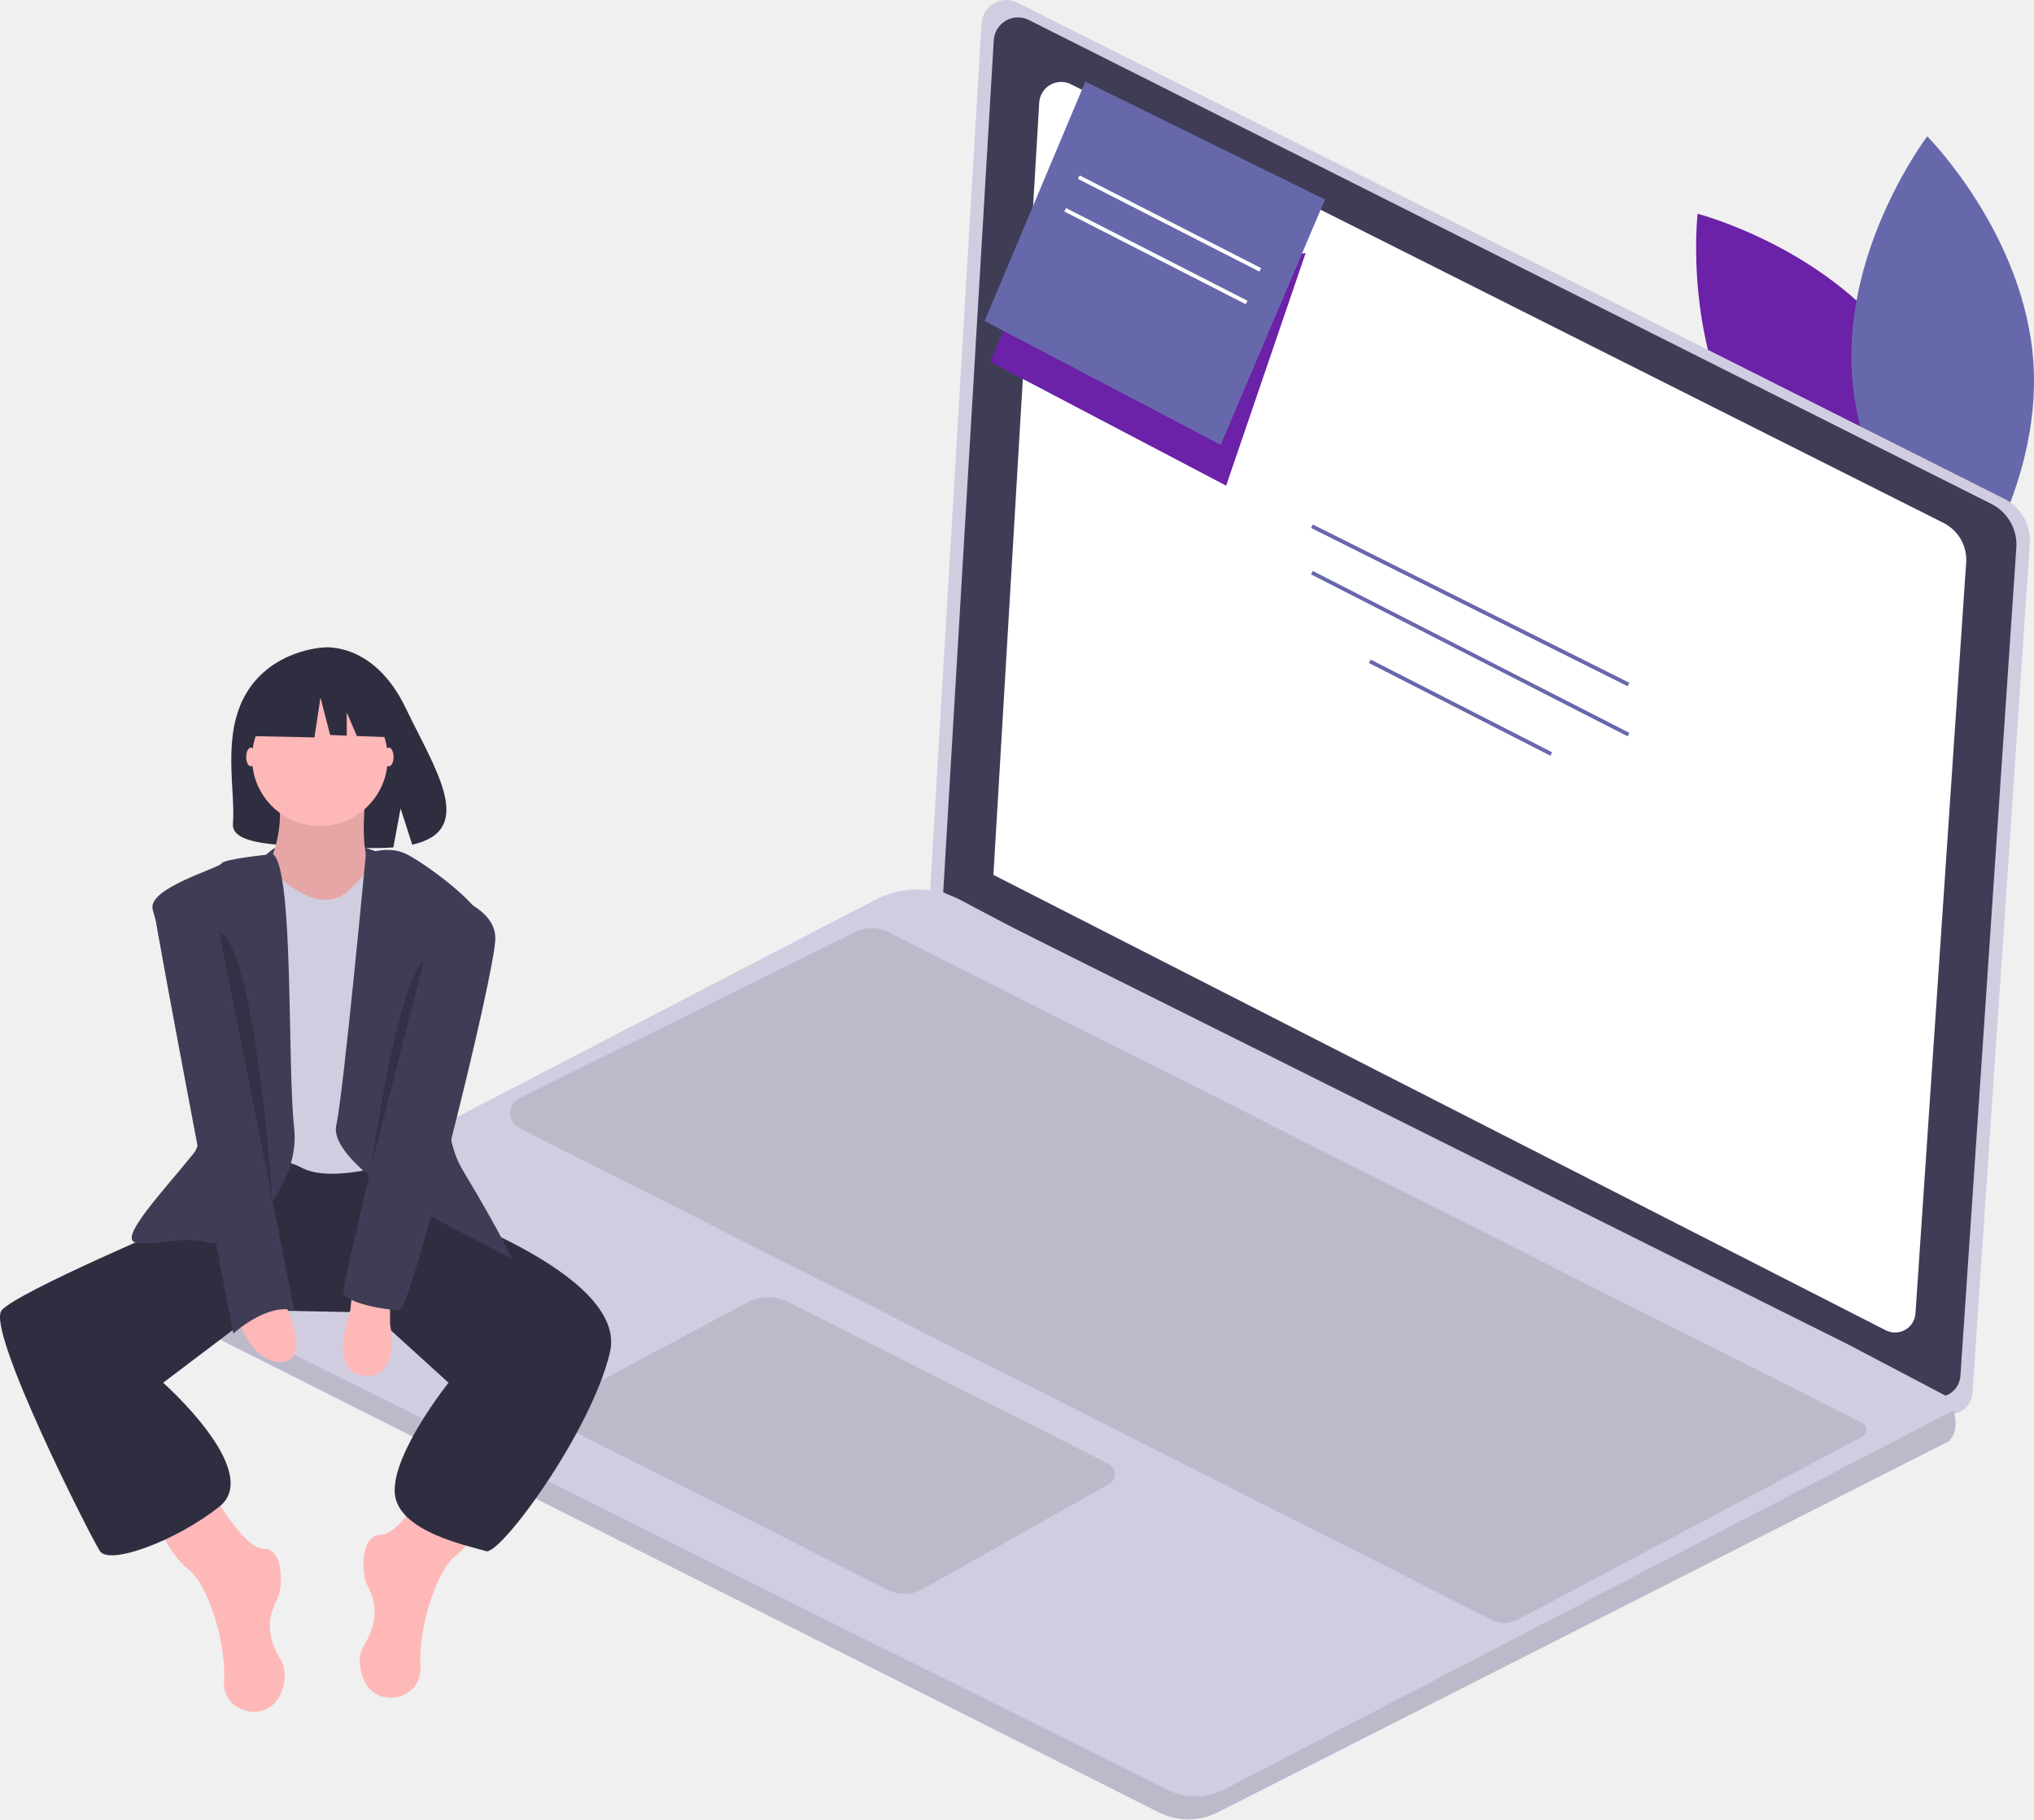
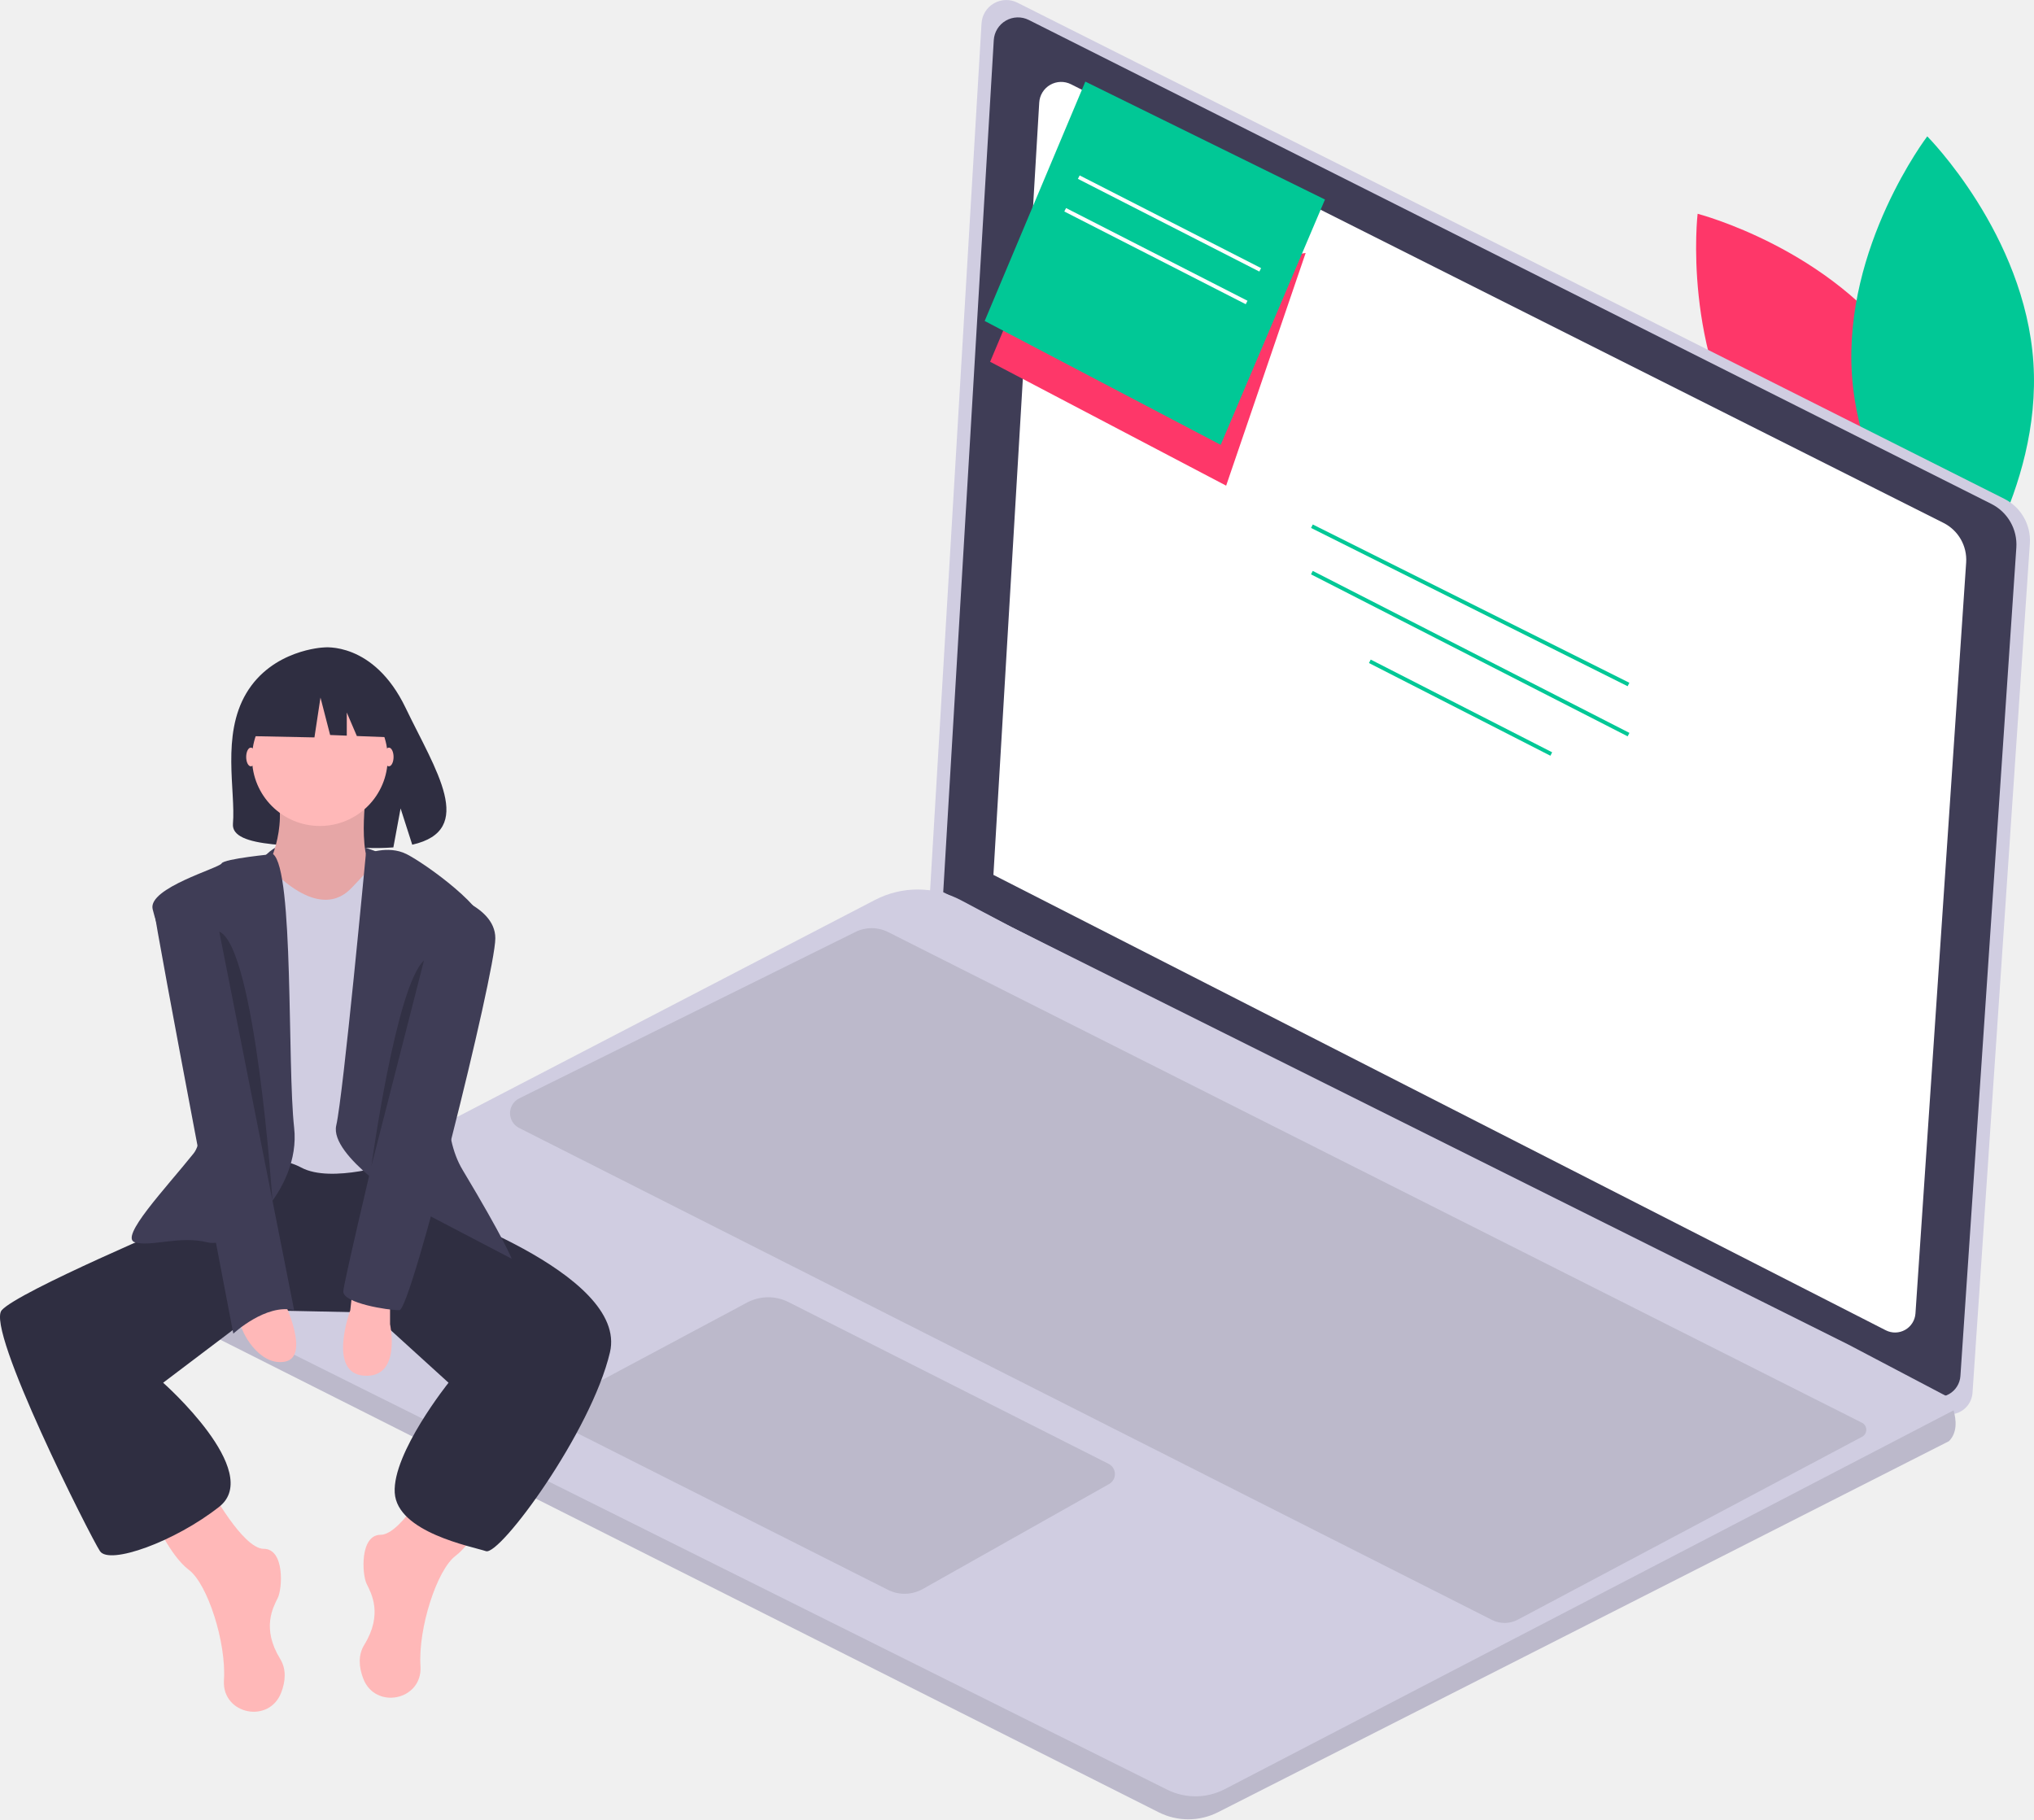
<svg xmlns="http://www.w3.org/2000/svg" id="a6afbdd4-4f8a-4a84-bbe8-d87b6169081e" data-name="Layer 1" width="747.758" height="668.841" viewBox="0 0 747.758 668.841">
-   <path d="M927.171,245.864c26.72,38.985,20.807,89.488,20.807,89.488s-49.235-12.705-75.955-51.69-20.807-89.488-20.807-89.488S900.451,206.879,927.171,245.864Z" transform="translate(-227.1212 -115.5797)" fill="#6B21A8" />
-   <path d="M907.945,253.308c3.127,47.16,39.017,83.179,39.017,83.179S977.783,296.045,974.656,248.885s-39.017-83.179-39.017-83.179S904.818,206.149,907.945,253.308Z" transform="translate(-227.1212 -115.5797)" fill="#6768AB" />
+   <path d="M927.171,245.864c26.72,38.985,20.807,89.488,20.807,89.488s-49.235-12.705-75.955-51.69-20.807-89.488-20.807-89.488S900.451,206.879,927.171,245.864Z" transform="translate(-227.1212 -115.5797)" fill="#FE3769" />
+   <path d="M907.945,253.308c3.127,47.16,39.017,83.179,39.017,83.179S977.783,296.045,974.656,248.885s-39.017-83.179-39.017-83.179S904.818,206.149,907.945,253.308Z" transform="translate(-227.1212 -115.5797)" fill="#01C896" />
  <path d="M601.167,116.562,963.942,298.951a17.155,17.155,0,0,1,9.41,16.482L952.275,627.638a8.5,8.5,0,0,1-12.315,7.013L568.913,445.287,587.962,124.173A9.123,9.123,0,0,1,601.167,116.562Z" transform="translate(-227.1212 -115.5797)" fill="#d0cde1" />
  <path d="M605.342,122.924l353.864,177.91a16.733,16.733,0,0,1,9.179,16.077L947.826,621.446a8.291,8.291,0,0,1-12.012,6.841L573.88,443.575l18.581-313.227A8.899,8.899,0,0,1,605.342,122.924Z" transform="translate(-227.1212 -115.5797)" fill="#3f3d56" />
  <path d="M620.851,146.554,941.618,307.824a15.168,15.168,0,0,1,8.32,14.574L931.302,598.45a7.515,7.515,0,0,1-10.889,6.201L592.331,437.215l16.843-283.931A8.067,8.067,0,0,1,620.851,146.554Z" transform="translate(-227.1212 -115.5797)" fill="#fff" />
  <path d="M289.867,598.911,653.105,781.842a24.185,24.185,0,0,0,21.786-.028L943.605,645.406c3.151-3.151,2.711-7.82,1.703-11.326a25.229,25.229,0,0,0-1.987-4.896l-36.618-19.26L598.832,456.315l-18.394-9.765a34.059,34.059,0,0,0-31.636-.128L289.753,580.985a10.058,10.058,0,0,0,.114,17.926Z" transform="translate(-227.1212 -115.5797)" fill="#d0cde1" />
  <path d="M289.867,598.911,653.105,781.842a24.185,24.185,0,0,0,21.786-.028L943.605,645.406c3.151-3.151,2.711-7.82,1.703-11.326L677.397,773.334a23.37,23.37,0,0,1-21.199.182L284.445,588.308A10.017,10.017,0,0,0,289.867,598.911Z" transform="translate(-227.1212 -115.5797)" opacity="0.1" />
  <path d="M634.638,653.721,517.003,594.276a16.529,16.529,0,0,0-15.244.173l-68.241,36.457a4.882,4.882,0,0,0,.102,8.664l119.941,60.483a13.586,13.586,0,0,0,12.786-.294L634.86,661.161A4.203,4.203,0,0,0,634.638,653.721Z" transform="translate(-227.1212 -115.5797)" opacity="0.1" />
  <path d="M911.687,643.779l-126.586,67.249a10.297,10.297,0,0,1-9.477.095l-357.66-180.87a6.082,6.082,0,0,1,.047-10.879l123.615-61.183a13.404,13.404,0,0,1,11.977.043L911.631,638.626A2.901,2.901,0,0,1,911.687,643.779Z" transform="translate(-227.1212 -115.5797)" opacity="0.1" />
-   <rect x="766.903" y="273.072" width="1.419" height="130.118" transform="translate(-105.2287 757.9083) rotate(-63.43495)" fill="#6768AB" />
-   <rect x="766.904" y="290.492" width="1.418" height="130.759" transform="translate(-125.9096 761.6211) rotate(-62.90908)" fill="#6768AB" />
-   <rect x="763.355" y="338.292" width="1.42" height="74.9" transform="translate(-145.3055 769.5868) rotate(-62.93456)" fill="#6768AB" />
+   <rect x="766.903" y="273.072" width="1.419" height="130.118" transform="translate(-105.2287 757.9083) rotate(-63.43495)" fill="#01C896" />
+   <rect x="766.904" y="290.492" width="1.418" height="130.759" transform="translate(-125.9096 761.6211) rotate(-62.90908)" fill="#01C896" />
+   <rect x="763.355" y="338.292" width="1.42" height="74.9" transform="translate(-145.3055 769.5868) rotate(-62.93456)" fill="#01C896" />
  <path d="M366.648,429.127s-28.38-12.367-41.711.697S360.628,438.587,366.648,429.127Z" transform="translate(-227.1212 -115.5797)" fill="#3f3d56" />
  <path d="M317.643,370.478C327.18,354.362,346.049,353.611,346.049,353.611s18.387-2.351,30.182,22.192c10.994,22.877,26.167,44.965,2.443,50.32l-4.285-13.338L371.734,427.117a92.827,92.827,0,0,1-10.151.173c-25.407-.82-49.603.24-48.824-8.877C313.796,406.294,308.466,385.984,317.643,370.478Z" transform="translate(-227.1212 -115.5797)" fill="#2f2e41" />
  <path d="M304.297,662.62s12.04,22.36,19.78,22.36,6.88,14.62,5.16,18.06-6.02,11.18.86,22.36c2.403,3.905,1.973,8.335.396,12.447-4.419,11.52-21.607,8.03-21.059-4.296q.009-.204.022-.41c.86-13.76-6.02-35.261-12.9-40.421s-12.9-18.92-12.9-18.92Z" transform="translate(-227.1212 -115.5797)" fill="#ffb8b8" />
  <path d="M386.858,657.46s-12.04,22.36-19.78,22.36-6.88,14.62-5.16,18.06,6.02,11.18-.86,22.36c-2.403,3.905-1.973,8.335-.396,12.447,4.419,11.52,21.607,8.03,21.059-4.296q-.009-.204-.022-.41c-.86-13.76,6.02-35.261,12.9-40.421s12.9-18.92,12.9-18.92Z" transform="translate(-227.1212 -115.5797)" fill="#ffb8b8" />
  <path d="M377.398,547.378l5.16,11.18s75.681,24.94,68.801,54.181-40.421,74.821-45.581,73.101-32.681-6.88-33.541-21.5,19.78-40.421,19.78-40.421L363.638,598.119l-41.298-.86-35.243,26.66s36.981,32.681,20.64,45.581-40.421,21.5-43.861,16.34-42.141-81.701-36.121-88.581S294.837,564.579,294.837,564.579l16.34-23.22,63.641-3.44Z" transform="translate(-227.1212 -115.5797)" fill="#2f2e41" />
  <path d="M361.918,405.476s-4.3,28.38,4.3,31.821S349.018,455.357,349.018,455.357H334.398l-9.46-19.78s8.6-15.48,3.44-30.1S361.918,405.476,361.918,405.476Z" transform="translate(-227.1212 -115.5797)" fill="#ffb8b8" />
  <path d="M361.918,405.476s-4.3,28.38,4.3,31.821S349.018,455.357,349.018,455.357H334.398l-9.46-19.78s8.6-15.48,3.44-30.1S361.918,405.476,361.918,405.476Z" transform="translate(-227.1212 -115.5797)" opacity="0.1" />
  <path d="M367.938,429.557S358.478,439.877,356.758,441.597s-9.46,11.18-25.8-2.58-18.06,2.58-18.06,2.58V544.798s13.76-6.02,24.94,0,34.401-1.72,34.401-1.72l4.3-106.642Z" transform="translate(-227.1212 -115.5797)" fill="#d0cde1" />
  <path d="M361.621,429.557s8.037-3.44,14.917,0,30.96,20.64,29.24,28.38-24.08,61.921-8.6,87.721S415.239,578.339,415.239,578.339l-37.841-19.78s-29.24-18.06-26.66-29.24S361.621,429.557,361.621,429.557Z" transform="translate(-227.1212 -115.5797)" fill="#3f3d56" />
  <path d="M327.507,429.557s-18.05,1.72-18.91,3.44-27.09,9.03-25.37,16.77,25.37,76.971,15.05,89.871-27.52,30.96-21.5,32.681,16.34-2.58,26.66,0,34.401-18.92,31.821-42.141S335.237,435.577,327.507,429.557Z" transform="translate(-227.1212 -115.5797)" fill="#3f3d56" />
  <path d="M370.518,593.819v8.6s4.3,19.78-9.46,18.92-5.16-24.08-5.16-24.08l.86-7.74Z" transform="translate(-227.1212 -115.5797)" fill="#ffb8b8" />
  <path d="M331.818,594.679s9.46,19.78,0,21.5-16.34-11.18-16.34-14.62S331.818,594.679,331.818,594.679Z" transform="translate(-227.1212 -115.5797)" fill="#ffb8b8" />
  <ellipse cx="92.226" cy="278.286" rx="1.72" ry="3.44" fill="#ffb8b8" />
  <ellipse cx="142.967" cy="278.286" rx="1.72" ry="3.44" fill="#ffb8b8" />
  <path d="M304.297,440.737s-21.5,0-20.64,8.6,29.24,156.523,29.24,156.523,12.04-11.18,22.36-8.6Z" transform="translate(-227.1212 -115.5797)" fill="#3f3d56" />
  <path d="M387.718,443.317s21.5,4.3,21.5,17.2-30.96,136.742-35.261,136.742-20.64-2.58-20.64-6.88S387.718,443.317,387.718,443.317Z" transform="translate(-227.1212 -115.5797)" fill="#3f3d56" />
  <path d="M382.988,468.687l-19.35,75.673S372.668,478.147,382.988,468.687Z" transform="translate(-227.1212 -115.5797)" opacity="0.2" />
  <path d="M307.723,458.054,327.293,556.993S321.038,463.761,307.723,458.054Z" transform="translate(-227.1212 -115.5797)" opacity="0.2" />
  <circle cx="117.597" cy="278.716" r="24.94" fill="#ffb8b8" />
  <polygon points="94.738 253.344 113.38 243.58 139.123 247.574 144.449 271.098 131.191 270.589 127.487 261.946 127.487 270.446 121.369 270.211 117.818 256.451 115.599 271.098 93.85 270.655 94.738 253.344" fill="#2f2e41" />
-   <polyline points="374.28 108.551 364 133 450.768 178.545 480 93" fill="#6B21A8" />
-   <polygon points="448.768 163.545 487.099 73.352 399 30 362 118 448.768 163.545" fill="#6768AB" />
+   <polyline points="374.28 108.551 364 133 450.768 178.545 480 93" fill="#FE3769" />
+   <polygon points="448.768 163.545 487.099 73.352 399 30 362 118 448.768 163.545" fill="#01C896" />
  <rect x="656.355" y="160.292" width="1.42" height="74.9" transform="translate(-45.11285 577.296) rotate(-62.93456)" fill="#fff" />
  <rect x="651.355" y="172.292" width="1.42" height="74.9" transform="translate(-58.52366 579.3835) rotate(-62.93456)" fill="#fff" />
</svg>
